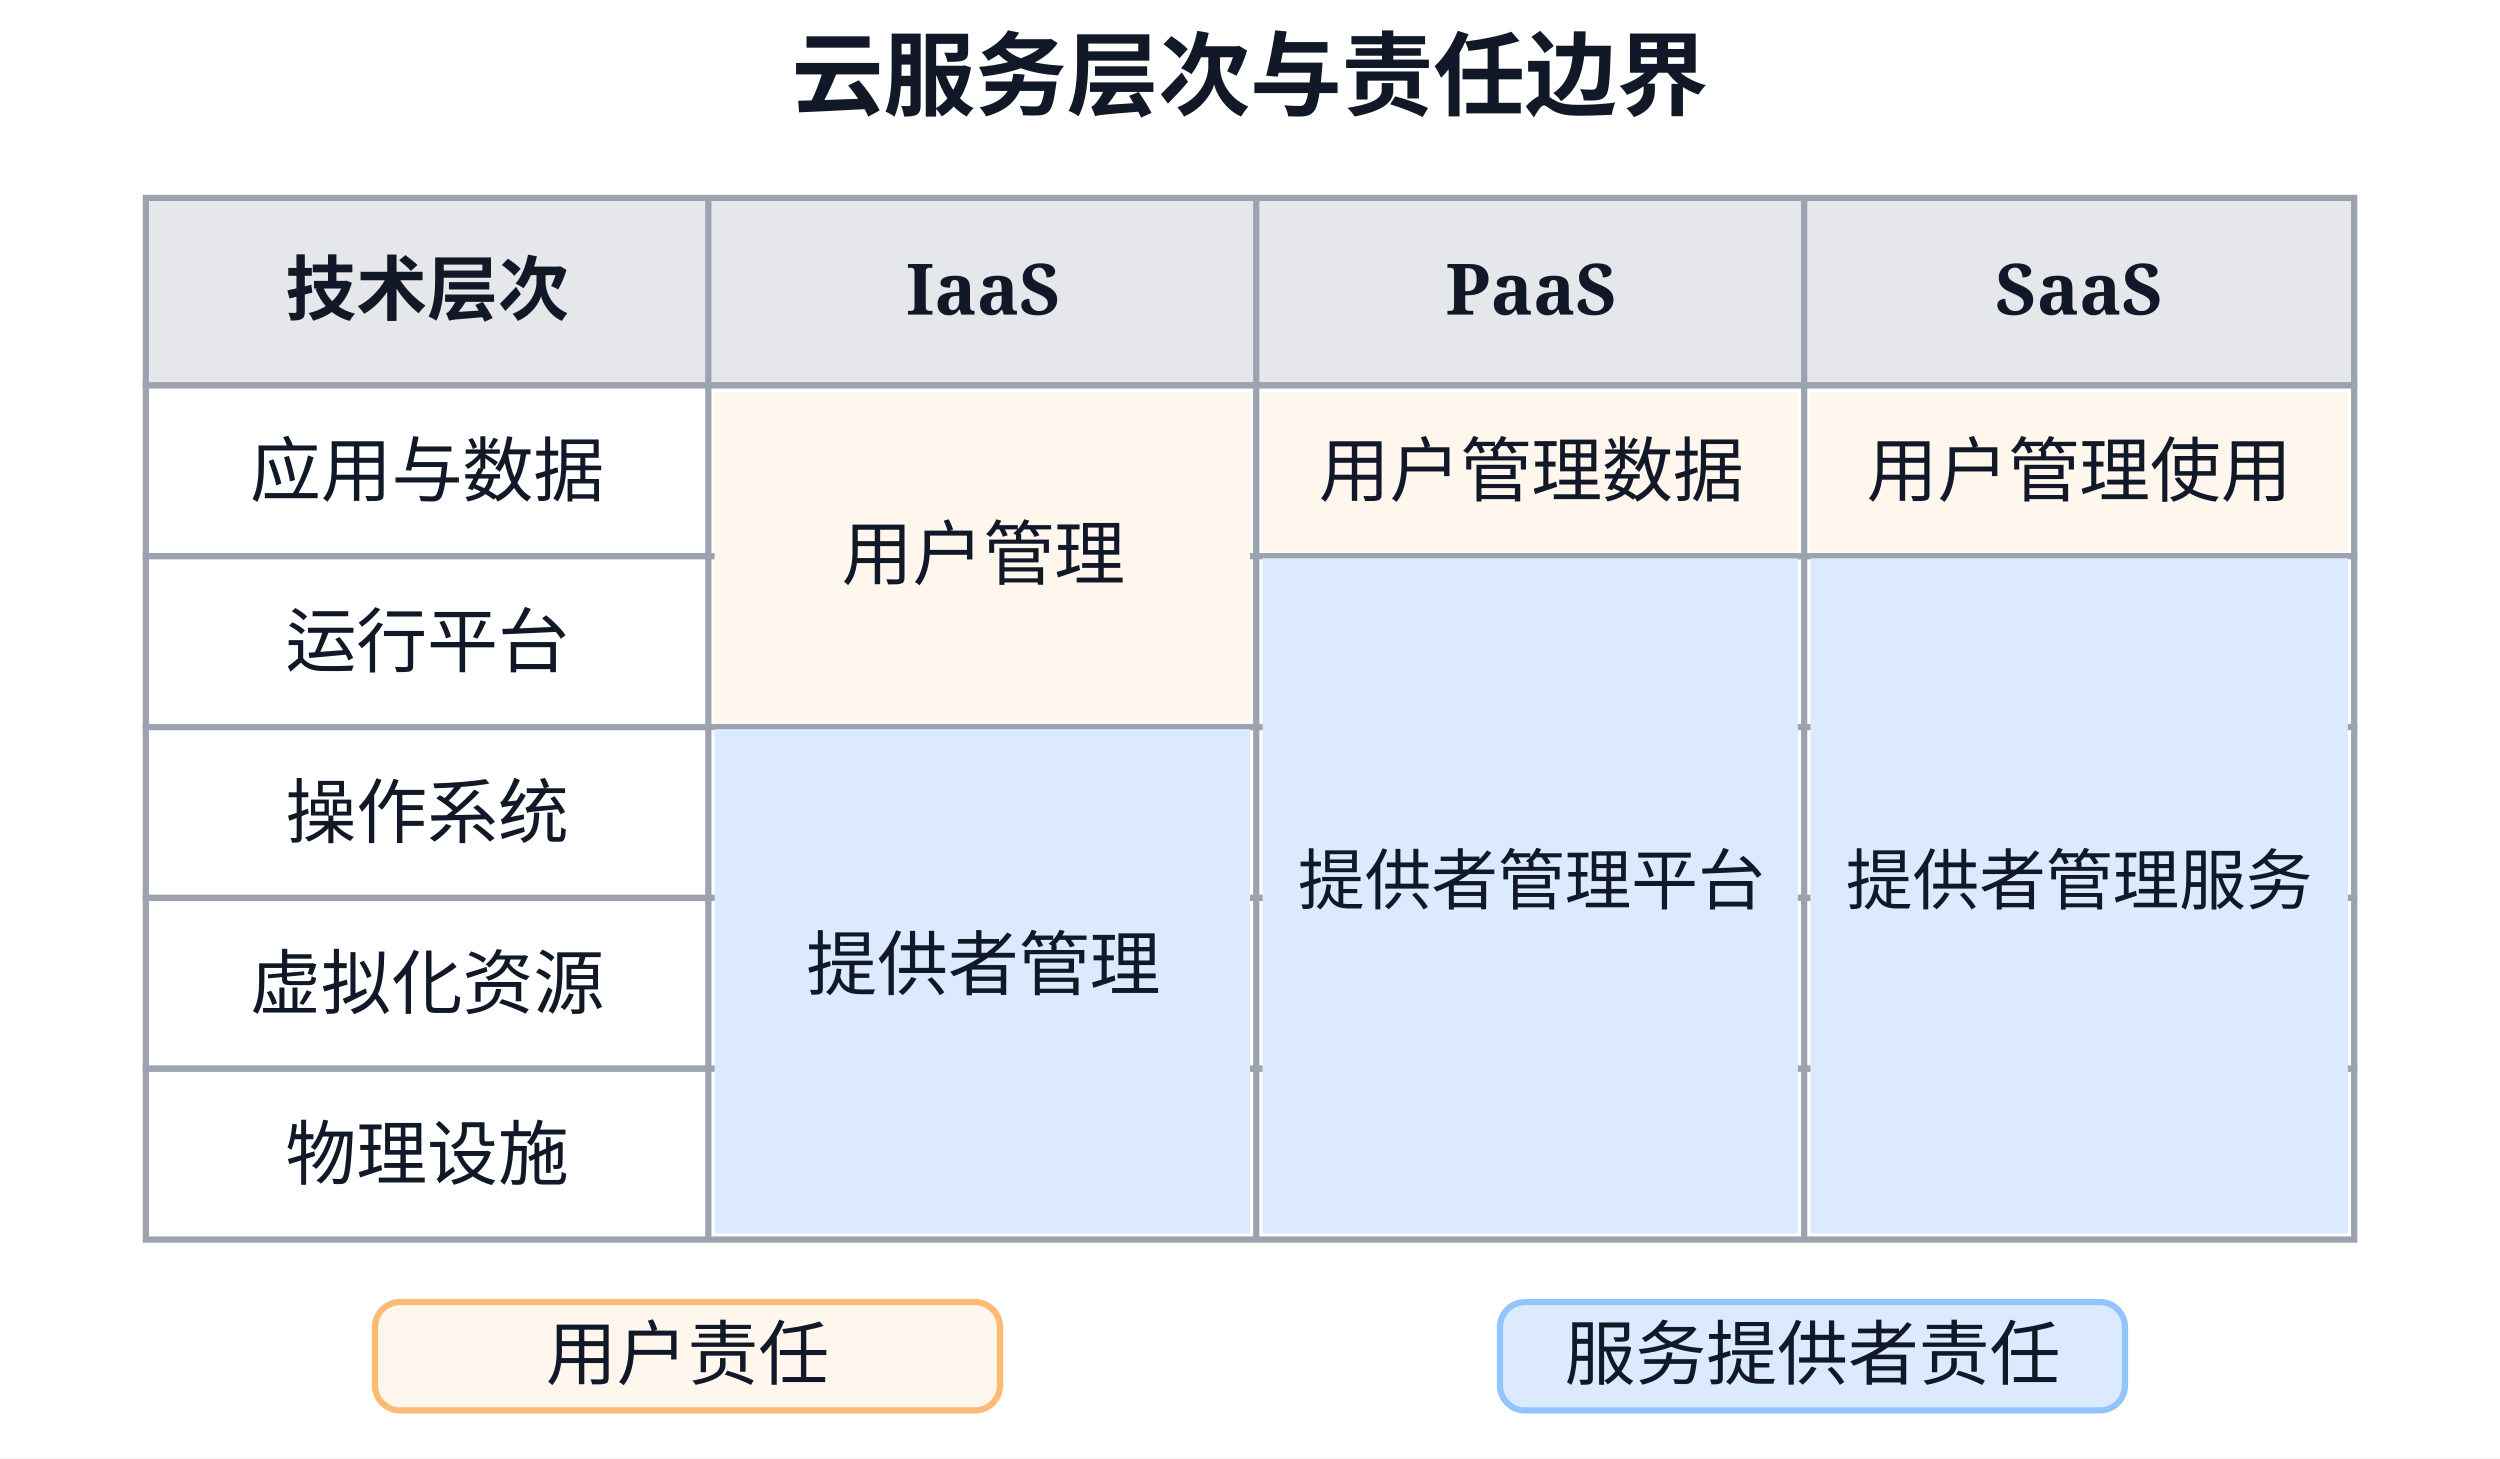
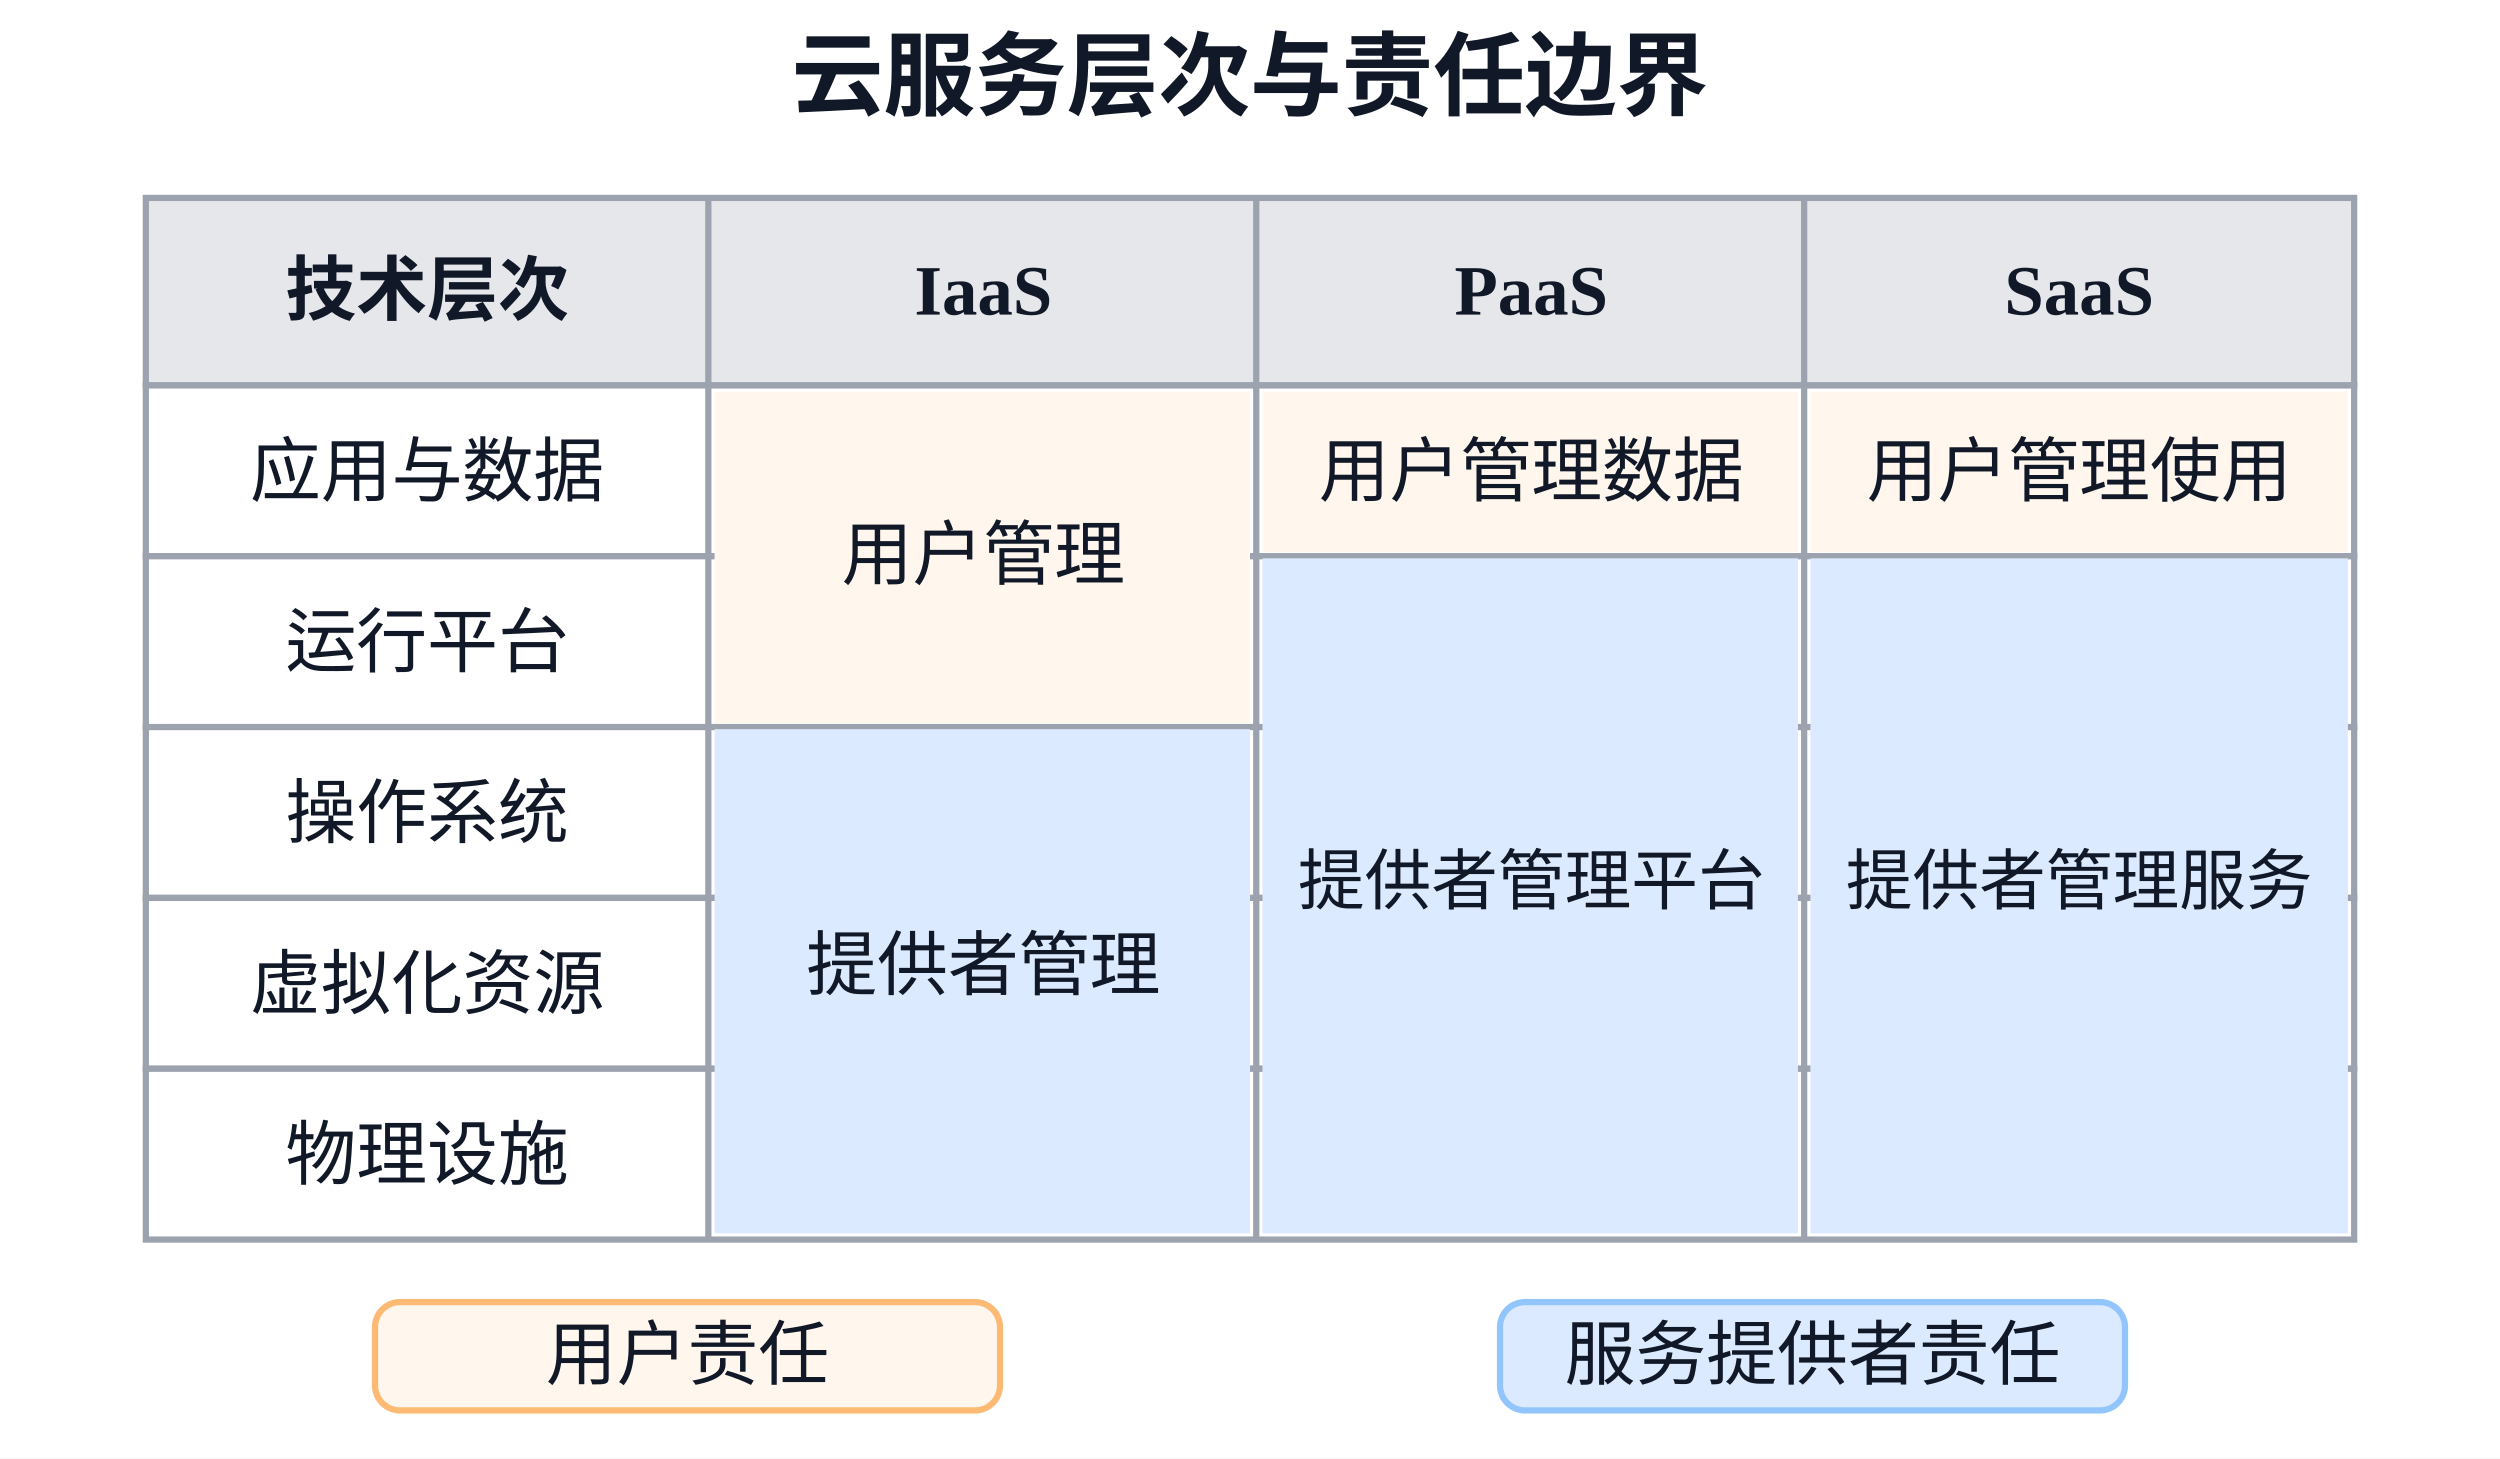
<svg xmlns="http://www.w3.org/2000/svg" viewBox="0 0 1200 700" width="1200" height="700">
-   <style>text { font-family: SimSun, '宋体', serif; fill: #111827; }</style>
+   <style>text { font-family: 'Times New Roman', SimSun, '宋体', serif; fill: #111827; }</style>
  <rect width="1200" height="700" fill="#ffffff" />
  <text x="600" y="52" text-anchor="middle" font-size="44" font-weight="700">云服务层次与责任边界</text>
  <g stroke="#9ca3af" stroke-width="3">
    <rect x="70" y="95" width="1060" height="90" fill="#e5e7eb" />
    <rect x="70" y="185" width="1060" height="82" fill="#ffffff" />
    <rect x="70" y="267" width="1060" height="82" fill="#ffffff" />
    <rect x="70" y="349" width="1060" height="82" fill="#ffffff" />
    <rect x="70" y="431" width="1060" height="82" fill="#ffffff" />
    <rect x="70" y="513" width="1060" height="82" fill="#ffffff" />
    <path d="M340 95 V595 M603 95 V595 M866 95 V595" />
  </g>
  <g font-weight="700">
    <text x="205" y="151" text-anchor="middle" font-size="34">技术层次</text>
    <text x="472" y="151" text-anchor="middle" font-size="34">IaaS</text>
    <text x="735" y="151" text-anchor="middle" font-size="34">PaaS</text>
    <text x="998" y="151" text-anchor="middle" font-size="34">SaaS</text>
  </g>
  <g>
    <text x="205" y="238" text-anchor="middle" font-size="34">应用与数据</text>
    <text x="205" y="320" text-anchor="middle" font-size="34">运行平台</text>
    <text x="205" y="402" text-anchor="middle" font-size="34">操作系统</text>
    <text x="205" y="484" text-anchor="middle" font-size="34">虚拟化资源</text>
    <text x="205" y="566" text-anchor="middle" font-size="34">物理设施</text>
  </g>
  <g>
    <rect x="343" y="188" width="257" height="159" fill="#fff7ed" />
    <rect x="343" y="350" width="257" height="242" fill="#dbeafe" />
    <rect x="606" y="188" width="257" height="77" fill="#fff7ed" />
    <rect x="606" y="268" width="257" height="324" fill="#dbeafe" />
    <rect x="869" y="188" width="258" height="77" fill="#fff7ed" />
    <rect x="869" y="268" width="258" height="324" fill="#dbeafe" />
    <text x="472" y="278" text-anchor="middle" font-size="34">用户管理</text>
    <text x="472" y="475" text-anchor="middle" font-size="34">提供者管理</text>
    <text x="735" y="238" text-anchor="middle" font-size="34">用户管理数据</text>
    <text x="735" y="434" text-anchor="middle" font-size="32">提供者管理平台</text>
    <text x="998" y="238" text-anchor="middle" font-size="34">用户管理使用</text>
    <text x="998" y="434" text-anchor="middle" font-size="32">提供者管理服务</text>
  </g>
  <rect x="180" y="625" width="300" height="52" rx="12" fill="#fff7ed" stroke="#fdba74" stroke-width="3" />
  <text x="330" y="662" text-anchor="middle" font-size="34">用户责任</text>
  <rect x="720" y="625" width="300" height="52" rx="12" fill="#dbeafe" stroke="#93c5fd" stroke-width="3" />
  <text x="870" y="662" text-anchor="middle" font-size="34">服务提供者责任</text>
</svg>
